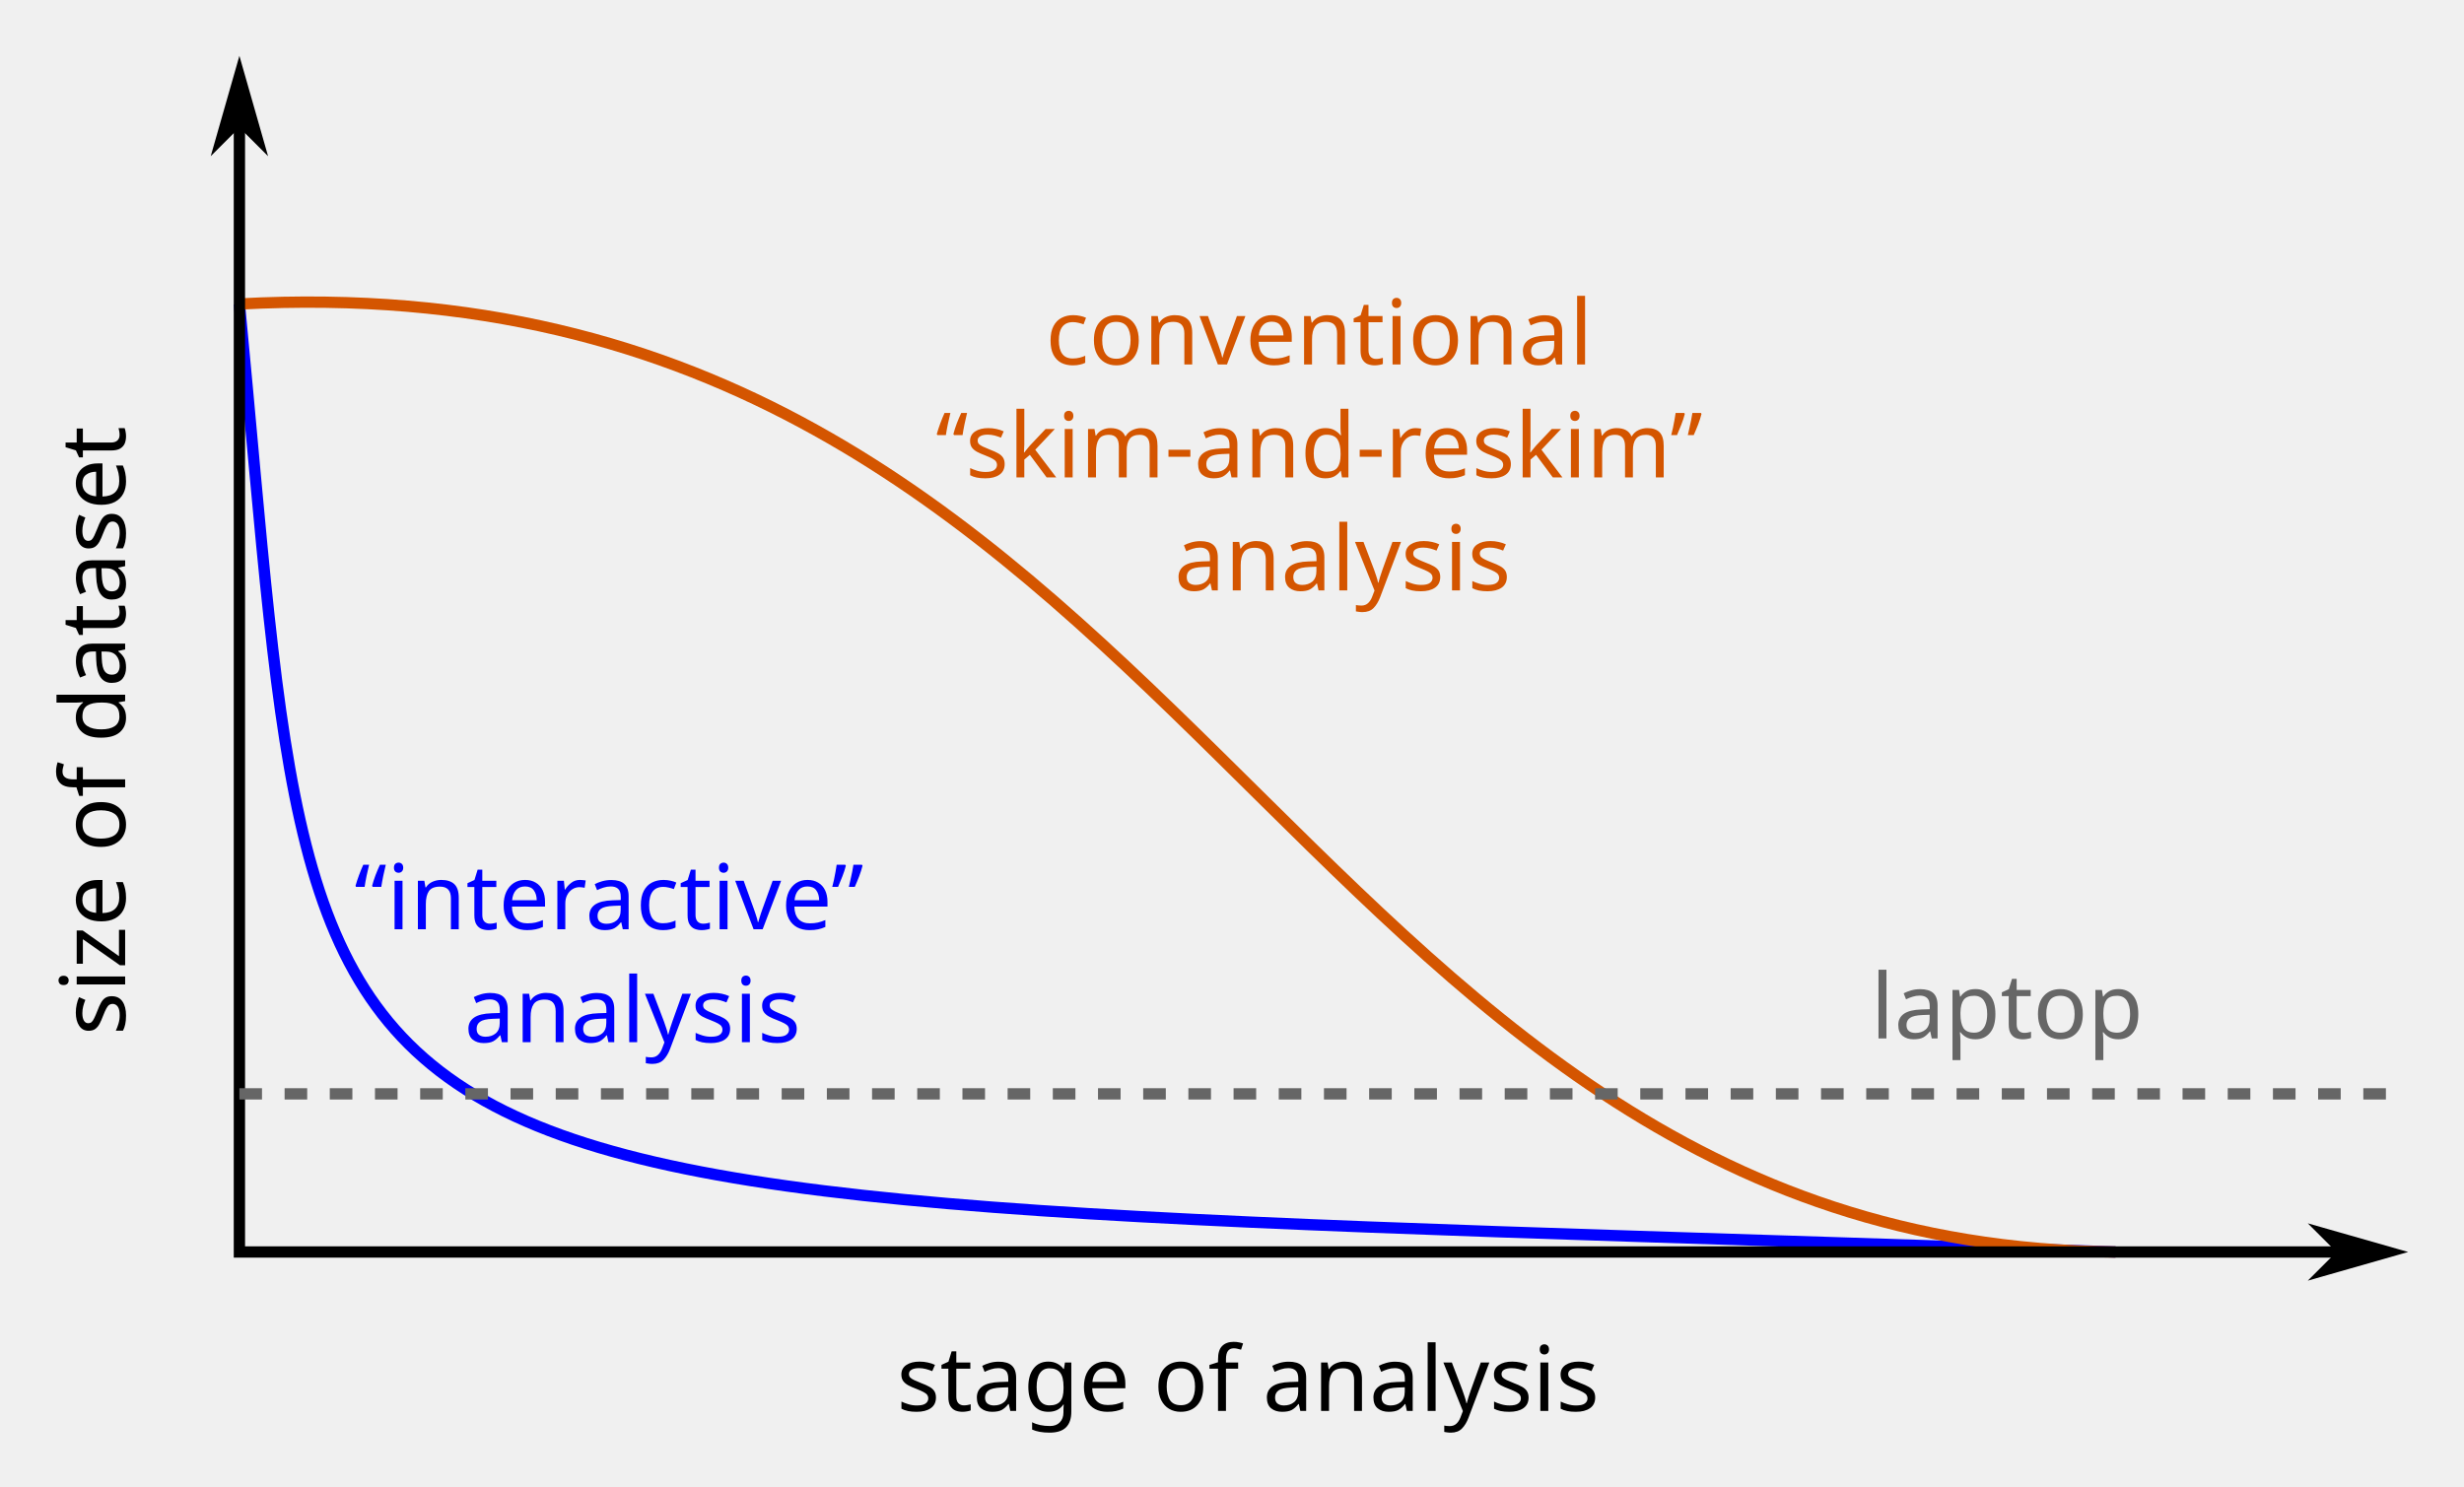
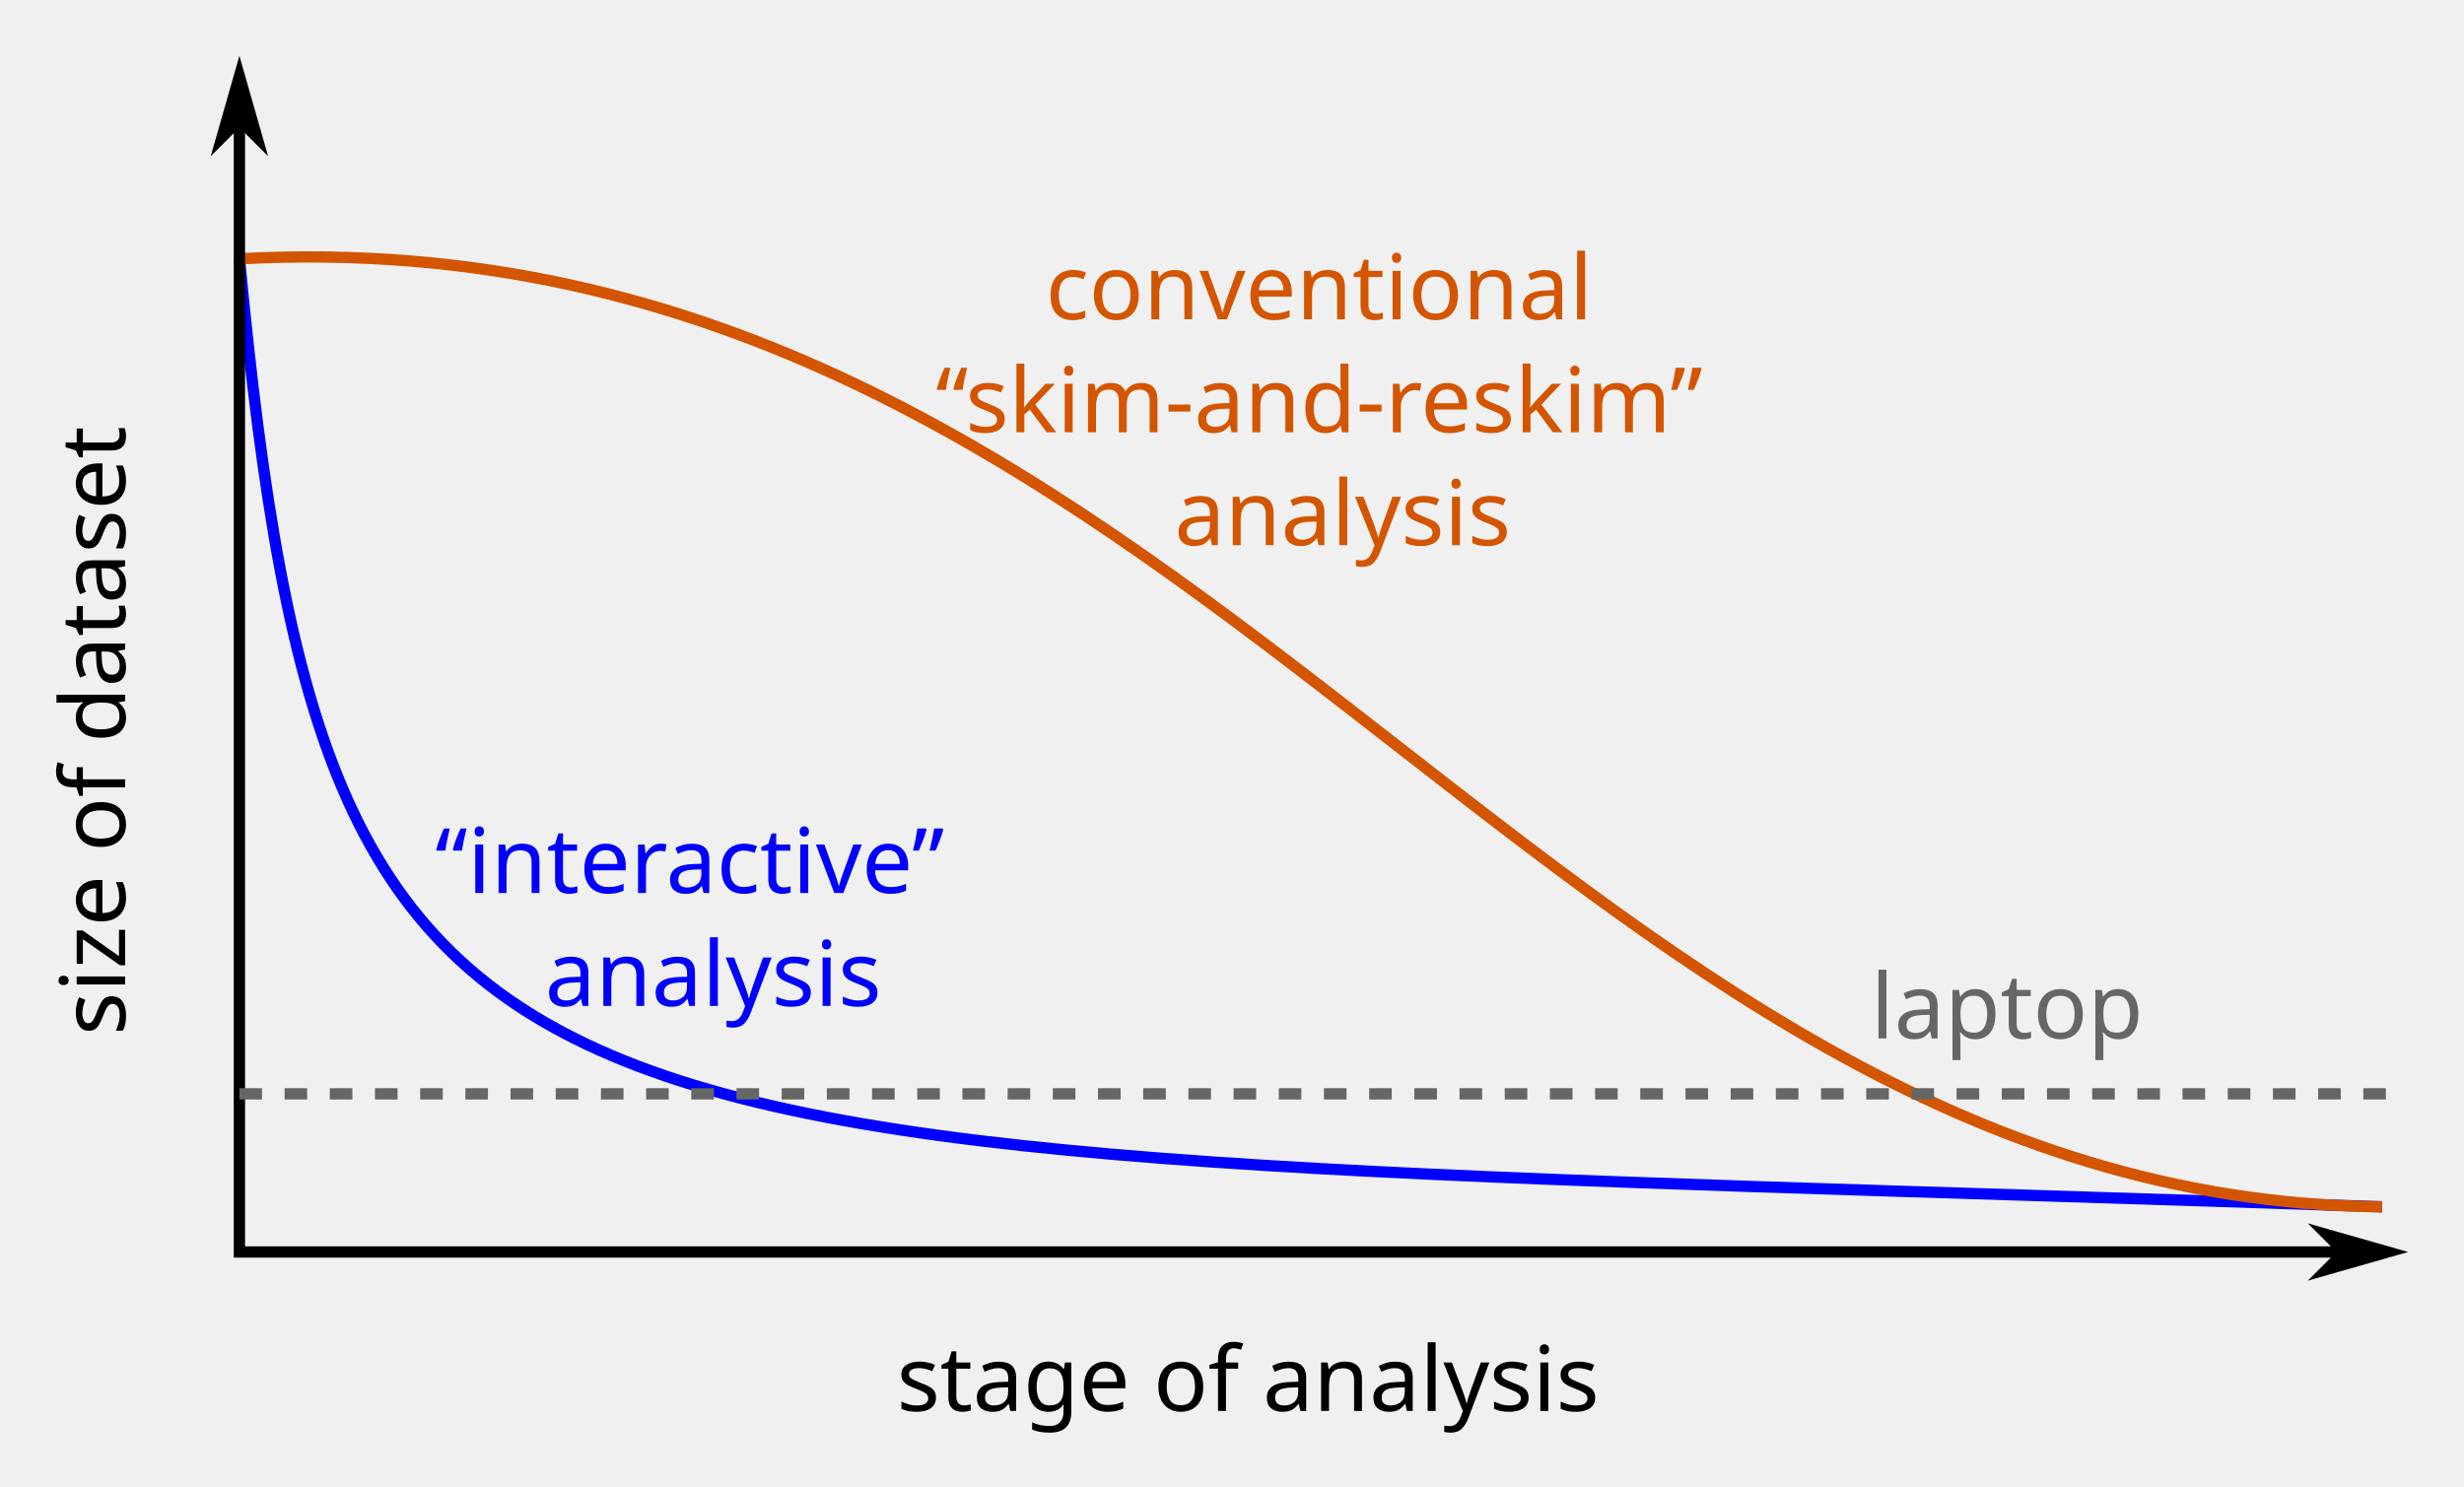
<svg xmlns="http://www.w3.org/2000/svg" width="436.207" height="263.153" id="svg2" version="1.1">
  <defs id="defs4">
    <marker orient="auto" refY="0" refX="0" id="Arrow1Mend" style="overflow:visible">
      <path id="path3768" d="M 0,0 5,-5 -12.5,0 5,5 0,0 z" style="fill-rule:evenodd;stroke:#000000;stroke-width:1pt" transform="matrix(-0.4,0,0,-0.4,-4,0)" />
    </marker>
    <marker orient="auto" refY="0" refX="0" id="Arrow1Mstart" style="overflow:visible">
      <path id="path3765" d="M 0,0 5,-5 -12.5,0 5,5 0,0 z" style="fill-rule:evenodd;stroke:#000000;stroke-width:1pt" transform="matrix(0.4,0,0,0.4,4,0)" />
    </marker>
  </defs>
  <g id="layer1" transform="translate(-104.0469,-362.8229)">
    <text xml:space="preserve" style="font-size:16px;font-style:normal;font-weight:normal;text-align:center;line-height:125%;letter-spacing:0px;word-spacing:0px;text-anchor:middle;fill:#000000;fill-opacity:1;stroke:none;font-family:Sans" x="-481.815" y="126.203" id="text4385" transform="matrix(0,-1,1,0,0,0)">
      <tspan id="tspan4387" x="-481.815" y="126.203">size of dataset</tspan>
    </text>
    <text xml:space="preserve" style="font-size:16px;font-style:normal;font-weight:normal;text-align:center;line-height:125%;letter-spacing:0px;word-spacing:0px;text-anchor:middle;fill:#000000;fill-opacity:1;stroke:none;font-family:Sans" x="335.389" y="612.648" id="text4389">
      <tspan id="tspan4391" x="335.389" y="612.648">stage of analysis</tspan>
    </text>
-     <path style="color:#000000;fill:#ffffff;fill-opacity:0;fill-rule:nonzero;stroke:#0000ff;stroke-width:2;stroke-linecap:butt;stroke-linejoin:miter;stroke-miterlimit:4;stroke-opacity:1;stroke-dasharray:none;stroke-dashoffset:0;marker:none;visibility:visible;display:inline;overflow:visible;enable-background:accumulate" d="M 478.571,584.505 C 144.744,572.996 162.655,585.528 146.429,416.648" id="path4464" />
-     <path style="color:#000000;fill:#ffffff;fill-opacity:0;fill-rule:nonzero;stroke:#d45500;stroke-width:2;stroke-linecap:butt;stroke-linejoin:miter;stroke-miterlimit:4;stroke-opacity:1;stroke-dasharray:none;stroke-dashoffset:0;marker:none;visibility:visible;display:inline;overflow:visible;enable-background:accumulate" d="m 146.429,416.648 c 167.798,-8.969 184.056,166.536 332.143,167.857" id="path4393" />
-     <text xml:space="preserve" style="font-size:16px;font-style:normal;font-weight:normal;text-align:center;line-height:125%;letter-spacing:0px;word-spacing:0px;text-anchor:middle;fill:#0000ff;fill-opacity:1;stroke:none;font-family:Sans" x="226.429" y="527.362" id="text4395">
-       <tspan id="tspan4397" x="226.429" y="527.362">“interactive”</tspan>
-       <tspan x="226.429" y="547.362" id="tspan4399">analysis</tspan>
+     <path style="color:#000000;fill:#ffffff;fill-opacity:0;fill-rule:nonzero;stroke:#0000ff;stroke-width:2;stroke-linecap:butt;stroke-linejoin:miter;stroke-miterlimit:4;stroke-opacity:1;stroke-dasharray:none;stroke-dashoffset:0;marker:none;visibility:visible;display:inline;overflow:visible;enable-background:accumulate" d="M 525.714,576.505 C 191.887,564.996 162.655,577.528 146.429,408.648" id="path4464" />
+     <path style="color:#000000;fill:#ffffff;fill-opacity:0;fill-rule:nonzero;stroke:#d45500;stroke-width:2;stroke-linecap:butt;stroke-linejoin:miter;stroke-miterlimit:4;stroke-opacity:1;stroke-dasharray:none;stroke-dashoffset:0;marker:none;visibility:visible;display:inline;overflow:visible;enable-background:accumulate" d="m 146.429,408.648 c 167.798,-8.969 231.226,166.536 379.313,167.857" id="path4393" />
+     <text xml:space="preserve" style="font-size:16px;font-style:normal;font-weight:normal;text-align:center;line-height:125%;letter-spacing:0px;word-spacing:0px;text-anchor:middle;fill:#0000ff;fill-opacity:1;stroke:none;font-family:Sans" x="240.714" y="520.934" id="text4395">
+       <tspan id="tspan4397" x="240.714" y="520.934">“interactive”</tspan>
+       <tspan x="240.714" y="540.934" id="tspan4399">analysis</tspan>
    </text>
-     <text xml:space="preserve" style="font-size:16px;font-style:normal;font-weight:normal;text-align:center;line-height:125%;letter-spacing:0px;word-spacing:0px;text-anchor:middle;fill:#d45500;fill-opacity:1;stroke:none;font-family:Sans" x="352.143" y="427.362" id="text4401">
-       <tspan id="tspan4403" x="352.143" y="427.362">conventional</tspan>
-       <tspan x="352.143" y="447.362" id="tspan4405">“skim-and-reskim”</tspan>
-       <tspan x="352.143" y="467.362" id="tspan4407">analysis</tspan>
+     <text xml:space="preserve" style="font-size:16px;font-style:normal;font-weight:normal;text-align:center;line-height:125%;letter-spacing:0px;word-spacing:0px;text-anchor:middle;fill:#d45500;fill-opacity:1;stroke:none;font-family:Sans" x="352.143" y="419.362" id="text4401">
+       <tspan id="tspan4403" x="352.143" y="419.362">conventional</tspan>
+       <tspan x="352.143" y="439.362" id="tspan4405">“skim-and-reskim”</tspan>
+       <tspan x="352.143" y="459.362" id="tspan4407">analysis</tspan>
    </text>
    <path style="color:#000000;fill:#ffffff;fill-opacity:0;fill-rule:nonzero;stroke:#000000;stroke-width:2;stroke-linecap:butt;stroke-linejoin:miter;stroke-miterlimit:4;stroke-opacity:1;stroke-dasharray:none;stroke-dashoffset:0;marker:none;marker-start:url(#Arrow1Mstart);marker-end:url(#Arrow1Mend);visibility:visible;display:inline;overflow:visible;enable-background:accumulate" d="m 146.429,376.648 0,207.857 380,0" id="path2985" />
    <path style="color:#000000;fill:#ffffff;fill-opacity:0;fill-rule:nonzero;stroke:#666666;stroke-width:2;stroke-linecap:butt;stroke-linejoin:miter;stroke-miterlimit:4;stroke-opacity:1;stroke-dasharray:4, 4;stroke-dashoffset:0;marker:none;visibility:visible;display:inline;overflow:visible;enable-background:accumulate" d="m 146.429,556.505 380,0" id="path4504" />
    <text xml:space="preserve" style="font-size:16px;font-style:normal;font-weight:normal;text-align:center;line-height:125%;letter-spacing:0px;word-spacing:0px;text-anchor:middle;fill:#666666;fill-opacity:1;stroke:none;font-family:Sans" x="469.761" y="546.69" id="text4506">
      <tspan id="tspan4508" x="469.761" y="546.69">laptop</tspan>
    </text>
  </g>
</svg>
